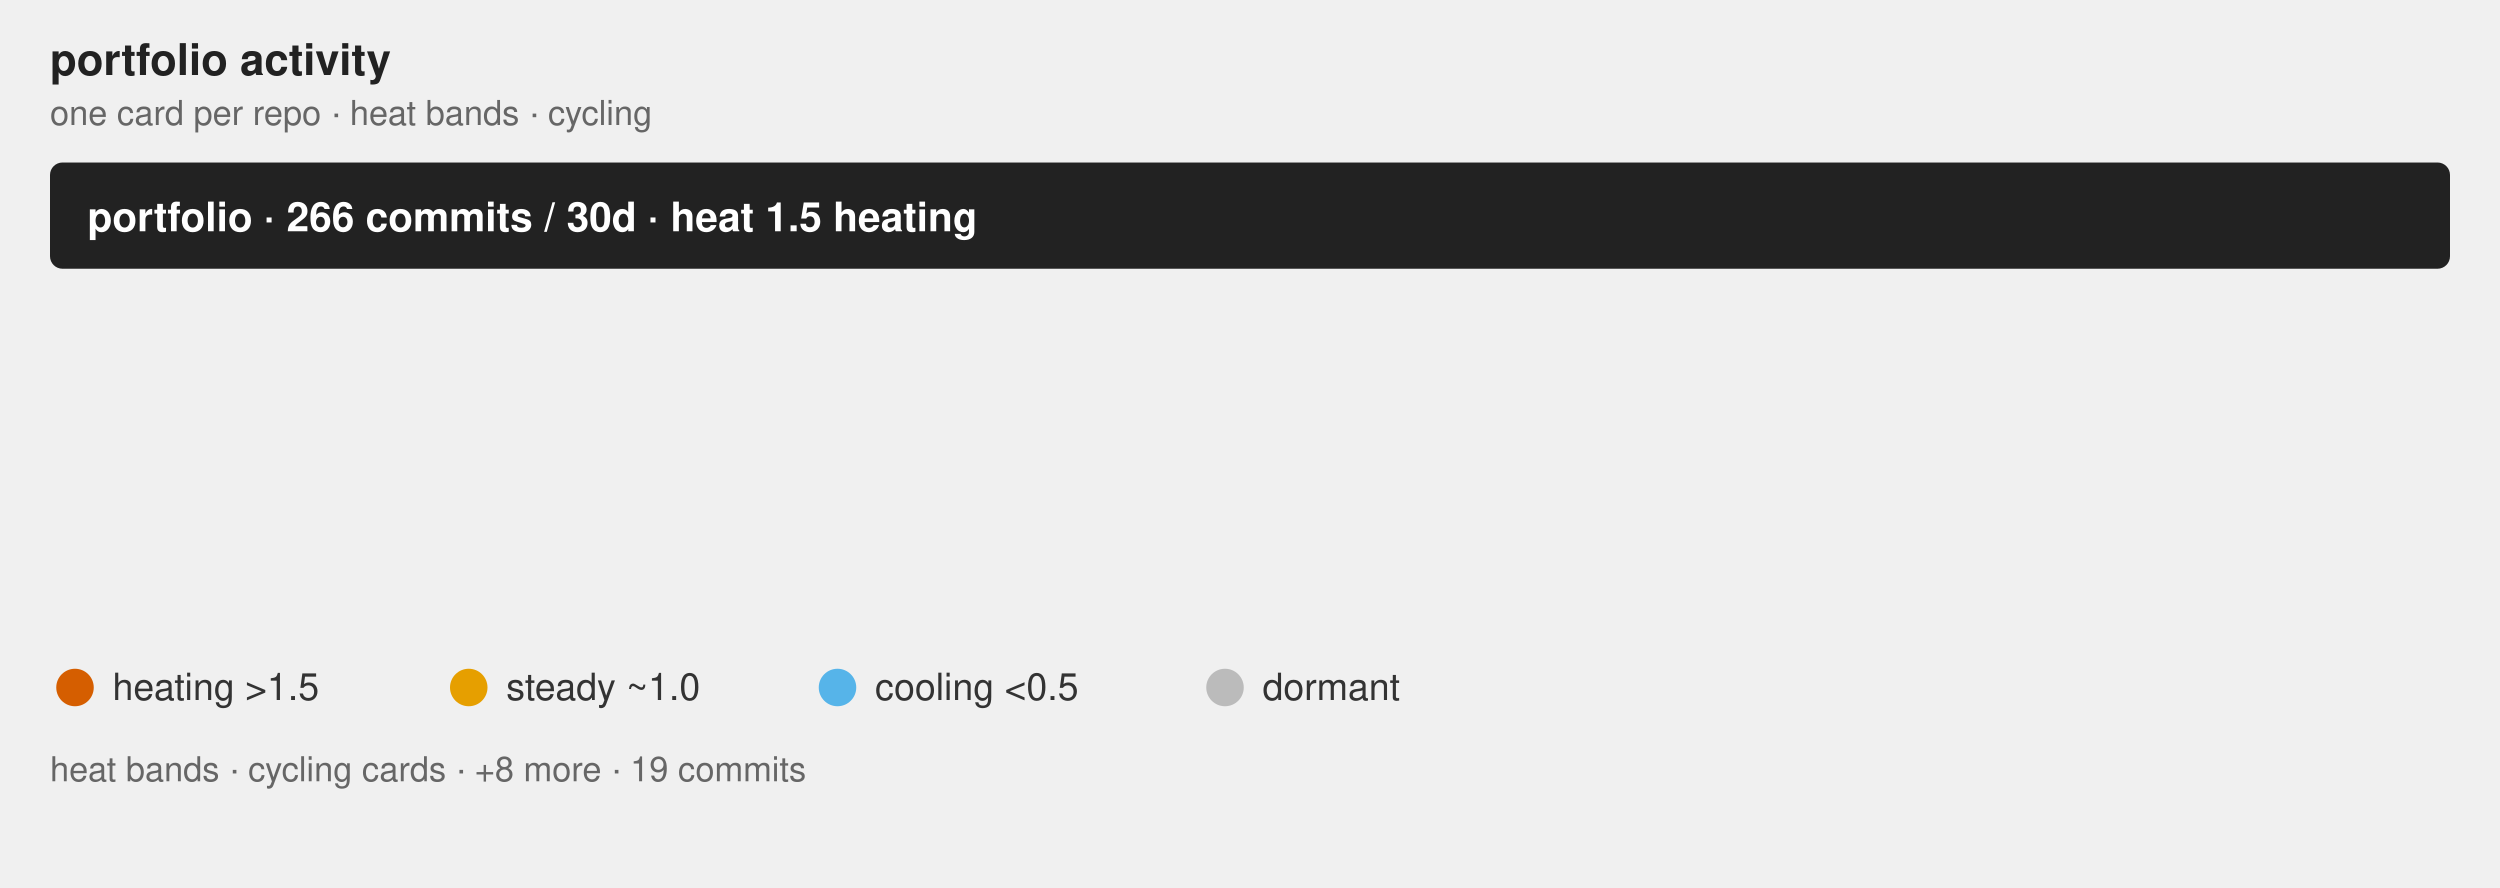
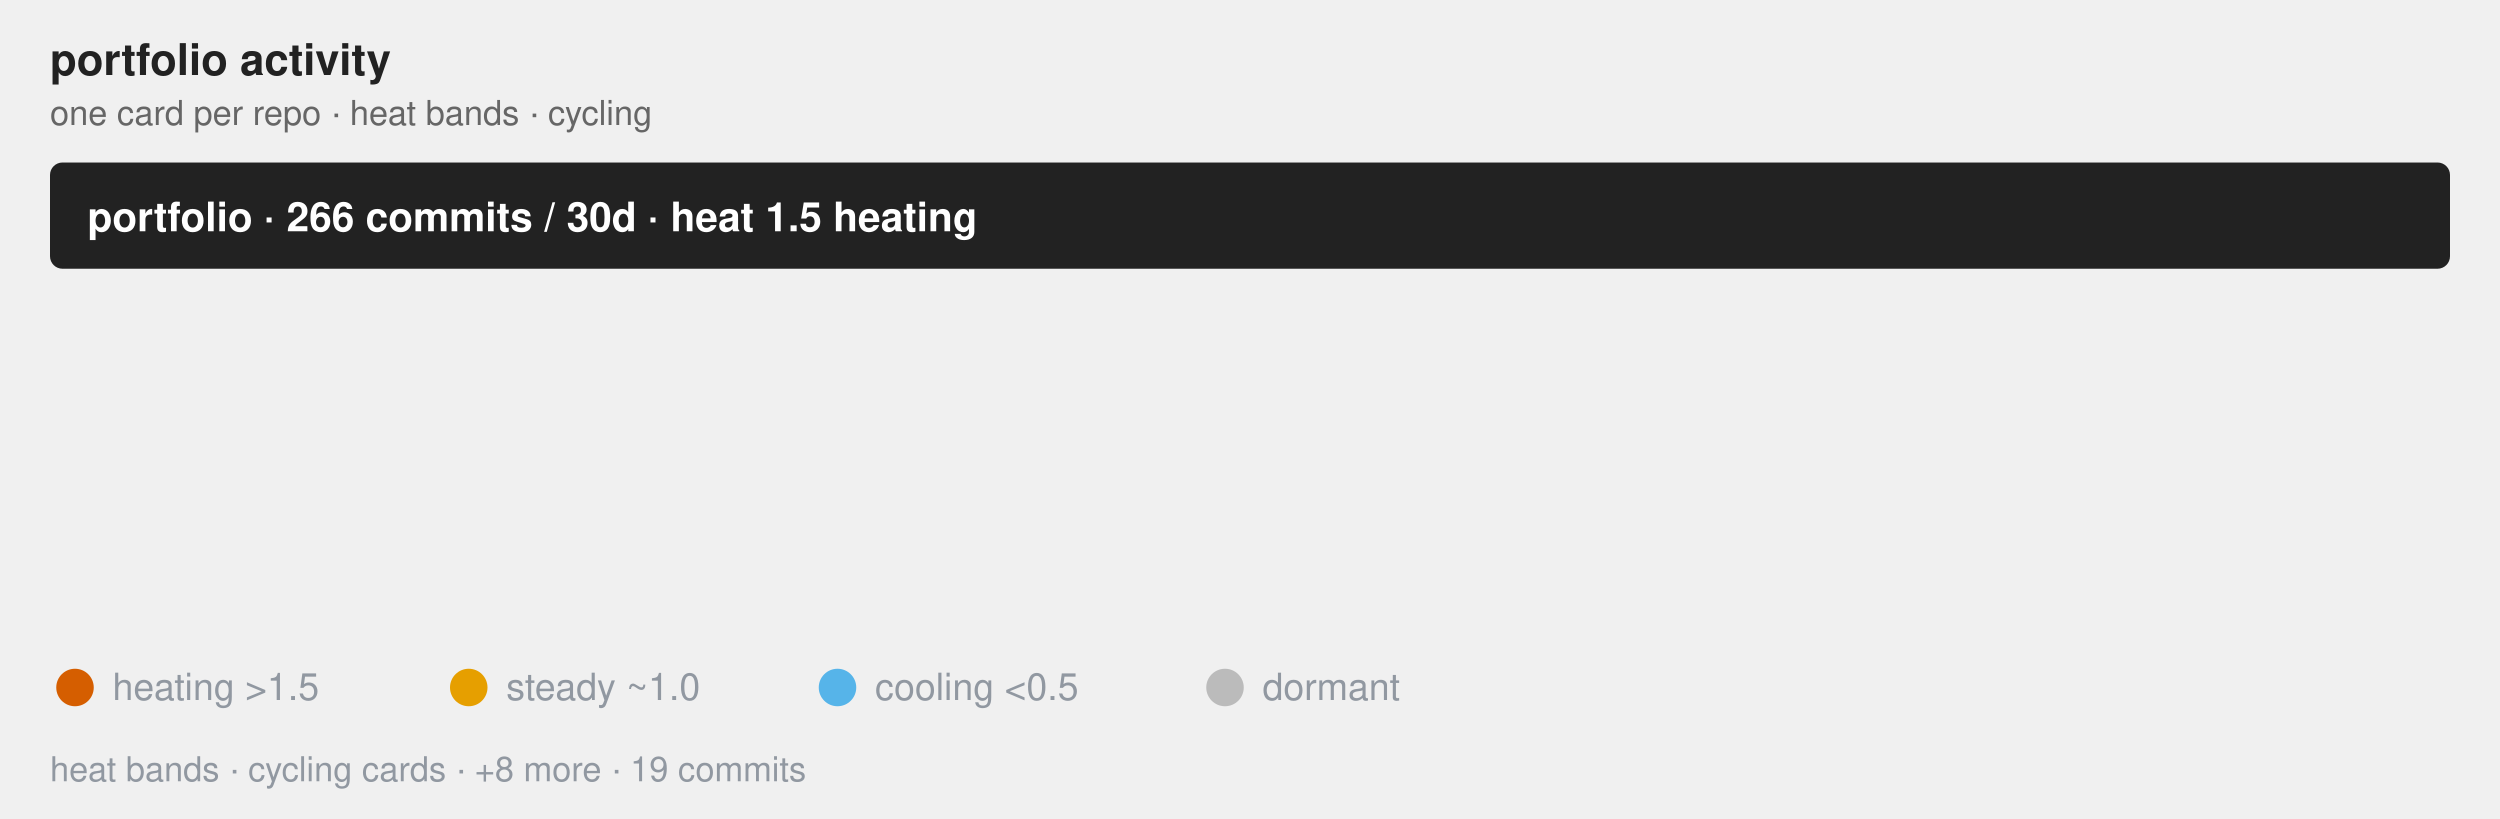
- <svg xmlns="http://www.w3.org/2000/svg" class="flame-svg" viewBox="0 0 800.0 284.0" role="img" font-family="Helvetica, Arial, sans-serif">
+ <svg xmlns="http://www.w3.org/2000/svg" class="flame-svg" viewBox="0 0 800.0 262.0" role="img" font-family="Helvetica, Arial, sans-serif">
  <text x="16" y="24" font-size="14" font-weight="bold" fill="#222">portfolio activity</text>
  <text x="16" y="40" class="muted">one card per repo · heat bands · cycling</text>
  <style>
            .bar {
                stroke: #fff;
                stroke-width: 2;
                rx: 4;
            }
            .lbl {
                fill: #fff;
                font-size: 13px;
                font-weight: 600;
            }
            .sub {
                fill: #fff;
                font-size: 11px;
                opacity: .92;
            }
            .dim {
                fill: #333;
                font-size: 12px;
            }
            .wht {
                fill: #fff;
                font-size: 10px;
                paint-order: stroke;
                stroke: rgba(0, 0, 0, .45);
                stroke-width: 3px;
                stroke-linejoin: round;
            }
            .muted {
                fill: #666;
                font-size: 11px;
            }
            .pulse {
                animation: breathe 2.2s ease-in-out infinite;
            }
            .slow {
                animation-duration: 3.4s;
            }
            @keyframes breathe {
                0%, 100% { opacity: .95; }
                50% { opacity: .62; }
            }
            .halo {
                transform-box: fill-box;
                transform-origin: center;
                animation: halo 2.2s ease-out infinite;
            }
            @keyframes halo {
                0% { opacity: .75; transform: scale(1); }
                100% { opacity: 0; transform: scale(2.4); }
            }
            .card {
                opacity: 0;
                animation: whisk ease-in-out infinite;
                animation-iteration-count: infinite;
            }
            .deck .card#r0 {
                opacity: 1;
            }
            @keyframes whisk {
                0% { opacity: 0; transform: translateX(60px); }
                3% { opacity: 1; transform: translateX(0); }
                10% { opacity: 1; transform: translateX(0); }
                13% { opacity: 0; transform: translateX(-60px); }
                100% { opacity: 0; transform: translateX(-60px); }
            }
            @media (prefers-reduced-motion: reduce) {
                .pulse, .halo, .card { animation: none; }
            }
        </style>
  <rect x="16.0" y="52.0" width="768.0" height="34.0" rx="4" fill="#222" />
  <text x="28" y="74.0" class="lbl">portfolio · 266 commits / 30d · heat 1.5 heating</text>
  <linearGradient id="grad-r0" x1="0" y1="0" x2="1" y2="0">
    <stop offset="0.000" stop-color="#BBBBBB" stop-opacity="0.55" />
    <stop offset="0.939" stop-color="#56B4E9" stop-opacity="0.55" />
    <stop offset="0.980" stop-color="#E69F00" stop-opacity="0.55" />
    <stop offset="1.000" stop-color="#D55E00" stop-opacity="0.55" />
  </linearGradient>
  <linearGradient id="grad-r1" x1="0" y1="0" x2="1" y2="0">
    <stop offset="0.000" stop-color="#BBBBBB" stop-opacity="0.55" />
    <stop offset="0.286" stop-color="#BBBBBB" stop-opacity="0.55" />
    <stop offset="0.982" stop-color="#56B4E9" stop-opacity="0.55" />
    <stop offset="1.000" stop-color="#E69F00" stop-opacity="0.55" />
  </linearGradient>
  <linearGradient id="grad-r2" x1="0" y1="0" x2="1" y2="0">
    <stop offset="0.000" stop-color="#BBBBBB" stop-opacity="0.55" />
    <stop offset="0.917" stop-color="#E69F00" stop-opacity="0.55" />
    <stop offset="1.000" stop-color="#D55E00" stop-opacity="0.55" />
  </linearGradient>
  <linearGradient id="grad-r3" x1="0" y1="0" x2="1" y2="0">
    <stop offset="0.000" stop-color="#BBBBBB" stop-opacity="0.55" />
    <stop offset="0.421" stop-color="#BBBBBB" stop-opacity="0.55" />
    <stop offset="0.632" stop-color="#56B4E9" stop-opacity="0.55" />
    <stop offset="0.842" stop-color="#E69F00" stop-opacity="0.55" />
    <stop offset="1.000" stop-color="#D55E00" stop-opacity="0.55" />
  </linearGradient>
  <linearGradient id="grad-r4" x1="0" y1="0" x2="1" y2="0">
    <stop offset="0.000" stop-color="#BBBBBB" stop-opacity="0.55" />
    <stop offset="0.867" stop-color="#E69F00" stop-opacity="0.55" />
    <stop offset="1.000" stop-color="#D55E00" stop-opacity="0.55" />
  </linearGradient>
  <linearGradient id="grad-r5" x1="0" y1="0" x2="1" y2="0">
    <stop offset="0.000" stop-color="#BBBBBB" stop-opacity="0.55" />
    <stop offset="0.308" stop-color="#BBBBBB" stop-opacity="0.55" />
    <stop offset="1.000" stop-color="#56B4E9" stop-opacity="0.55" />
  </linearGradient>
  <linearGradient id="grad-r6" x1="0" y1="0" x2="1" y2="0">
    <stop offset="0.000" stop-color="#BBBBBB" stop-opacity="0.55" />
    <stop offset="0.250" stop-color="#BBBBBB" stop-opacity="0.55" />
    <stop offset="1.000" stop-color="#E69F00" stop-opacity="0.55" />
  </linearGradient>
  <linearGradient id="grad-r7" x1="0" y1="0" x2="1" y2="0">
    <stop offset="0.000" stop-color="#BBBBBB" stop-opacity="0.55" />
    <stop offset="0.333" stop-color="#BBBBBB" stop-opacity="0.55" />
    <stop offset="1.000" stop-color="#56B4E9" stop-opacity="0.55" />
  </linearGradient>
  <g id="r0" class="card pulse slow" style="animation-duration:32.0s;animation-delay:0s">
    <rect x="16.0" y="100.0" width="768.0" height="104.0" rx="4" fill="url(#grad-r0)" />
    <text x="32.0" y="130.0" font-size="20" font-weight="bold" fill="#222">jzombie-graph</text>
    <text x="32.0" y="152.0" class="dim" font-weight="bold">Nightly map of my GitHub portfolio: real dependency edges plus a self-normalized Developer Focus gauge ranking where at…</text>
    <text x="32.0" y="168.0" class="sub">99 commits · 37.2% of portfolio · heat 1.0 steady · Rust</text>
    <text x="32.0" y="182.0" class="wht">#automation #command-line #data-visualization #dependency-graph #developer-tools #github-actions +6</text>
  </g>
  <g id="r1" class="card pulse slow" style="animation-duration:32.0s;animation-delay:-4.0s">
    <rect x="16.0" y="100.0" width="768.0" height="104.0" rx="4" fill="url(#grad-r1)" />
    <text x="32.0" y="130.0" font-size="20" font-weight="bold" fill="#222">windows-headless</text>
    <text x="32.0" y="152.0" class="dim" font-weight="bold">Provision an SSH-ready headless Windows 11 VM from a retail installer ISO in one command. Unattended setup, portable QE…</text>
    <text x="32.0" y="168.0" class="sub">56 commits · 21.1% of portfolio · heat 0.5 steady · Rust</text>
    <text x="32.0" y="182.0" class="wht">#command-line-utilities #headless #provisioning #ssh #unattended-installation #virtualization +2</text>
  </g>
  <g id="r2" class="card pulse" style="animation-duration:32.0s;animation-delay:-8.0s">
    <rect x="16.0" y="100.0" width="768.0" height="104.0" rx="4" fill="url(#grad-r2)" />
    <text x="32.0" y="130.0" font-size="20" font-weight="bold" fill="#222">zenosmosis-blog</text>
    <text x="32.0" y="152.0" class="dim" font-weight="bold" />
    <text x="32.0" y="168.0" class="sub">24 commits · 9.0% of portfolio · heat 3.5 heating · CSS</text>
    <text x="32.0" y="182.0" class="wht" />
  </g>
  <g id="r3" class="card pulse" style="animation-duration:32.0s;animation-delay:-12.0s">
    <rect x="16.0" y="100.0" width="768.0" height="104.0" rx="4" fill="url(#grad-r3)" />
    <text x="32.0" y="130.0" font-size="20" font-weight="bold" fill="#222">rust-oxdock</text>
    <text x="32.0" y="152.0" class="dim" font-weight="bold">An experimental DSL used for building embeddable artifacts and orchestrating pipelines.</text>
    <text x="32.0" y="168.0" class="sub">19 commits · 7.1% of portfolio · heat 2.7 heating · Rust</text>
    <text x="32.0" y="182.0" class="wht">#build-tools #containerless-build #dockerfile-syntax #dsl #mcp-server #process-orchestration +1</text>
  </g>
  <g id="r4" class="card pulse" style="animation-duration:32.0s;animation-delay:-16.0s">
    <rect x="16.0" y="100.0" width="768.0" height="104.0" rx="4" fill="url(#grad-r4)" />
    <text x="32.0" y="130.0" font-size="20" font-weight="bold" fill="#222">rust-sec-fetcher</text>
    <text x="32.0" y="152.0" class="dim" font-weight="bold">Async Rust client for SEC EDGAR: fetch filings, fund holdings, XBRL data, and IPO registrations with compliant rate lim…</text>
    <text x="32.0" y="168.0" class="sub">15 commits · 5.6% of portfolio · heat 4.0 heating · Rust</text>
    <text x="32.0" y="182.0" class="wht">#api-bindings #edgar-api #filings #finance #sec #stocks</text>
  </g>
  <g id="r5" class="card " style="animation-duration:32.0s;animation-delay:-20.0s">
    <rect x="16.0" y="100.0" width="768.0" height="104.0" rx="4" fill="url(#grad-r5)" />
    <text x="32.0" y="130.0" font-size="20" font-weight="bold" fill="#222">rust-triplets</text>
    <text x="32.0" y="152.0" class="dim" font-weight="bold">Composable data sampling primitives for deterministic multi-source ML/AI training-data orchestration.</text>
    <text x="32.0" y="168.0" class="sub">13 commits · 4.9% of portfolio · heat 0.5 cooling · Rust</text>
    <text x="32.0" y="182.0" class="wht">#algorithms #artificial-intelligence #bm25 #dataset-sampling #science #text-processing +3</text>
  </g>
  <g id="r6" class="card pulse" style="animation-duration:32.0s;animation-delay:-24.0s">
    <rect x="16.0" y="100.0" width="768.0" height="104.0" rx="4" fill="url(#grad-r6)" />
    <text x="32.0" y="130.0" font-size="20" font-weight="bold" fill="#222">term-wm</text>
    <text x="32.0" y="152.0" class="dim" font-weight="bold">Spatial Terminal Desktop Environment for Remote Workspaces</text>
    <text x="32.0" y="168.0" class="sub">12 commits · 4.5% of portfolio · heat 2.0 heating · Rust</text>
    <text x="32.0" y="182.0" class="wht">#gui #spatial-desktop #ssh #terminal-ui #window-managers #workspace</text>
  </g>
  <g id="r7" class="card " style="animation-duration:32.0s;animation-delay:-28.0s">
    <rect x="16.0" y="100.0" width="768.0" height="104.0" rx="4" fill="url(#grad-r7)" />
    <text x="32.0" y="130.0" font-size="20" font-weight="bold" fill="#222">rust-argtuner</text>
    <text x="32.0" y="152.0" class="dim" font-weight="bold">A language-agnostic CLI tool for black-box hyperparameter optimization.</text>
    <text x="32.0" y="168.0" class="sub">9 commits · 3.4% of portfolio · heat 0.4 cooling · Rust</text>
    <text x="32.0" y="182.0" class="wht">#black-box-optimization #cli #hyperparameter-optimization #particle-swarm-optimization #rust #successive-halving +1</text>
  </g>
-   <g font-size="12" fill="#333">
+   <g font-size="12" fill="#9198a1">
    <circle cx="24" cy="220" r="6" fill="#D55E00" />
    <text x="36" y="224">heating &gt;1.5</text>
    <circle cx="150" cy="220" r="6" fill="#E69F00" />
    <text x="162" y="224">steady ~1.0</text>
    <circle cx="268" cy="220" r="6" fill="#56B4E9" />
    <text x="280" y="224">cooling &lt;0.5</text>
    <circle cx="392" cy="220" r="6" fill="#BBBBBB" />
    <text x="404" y="224">dormant</text>
-     <text x="16" y="250" class="muted">heat bands · cycling cards · +8 more · 19 commits</text>
+     <text x="16" y="250" font-size="11" fill="#9198a1">heat bands · cycling cards · +8 more · 19 commits</text>
  </g>
</svg>
